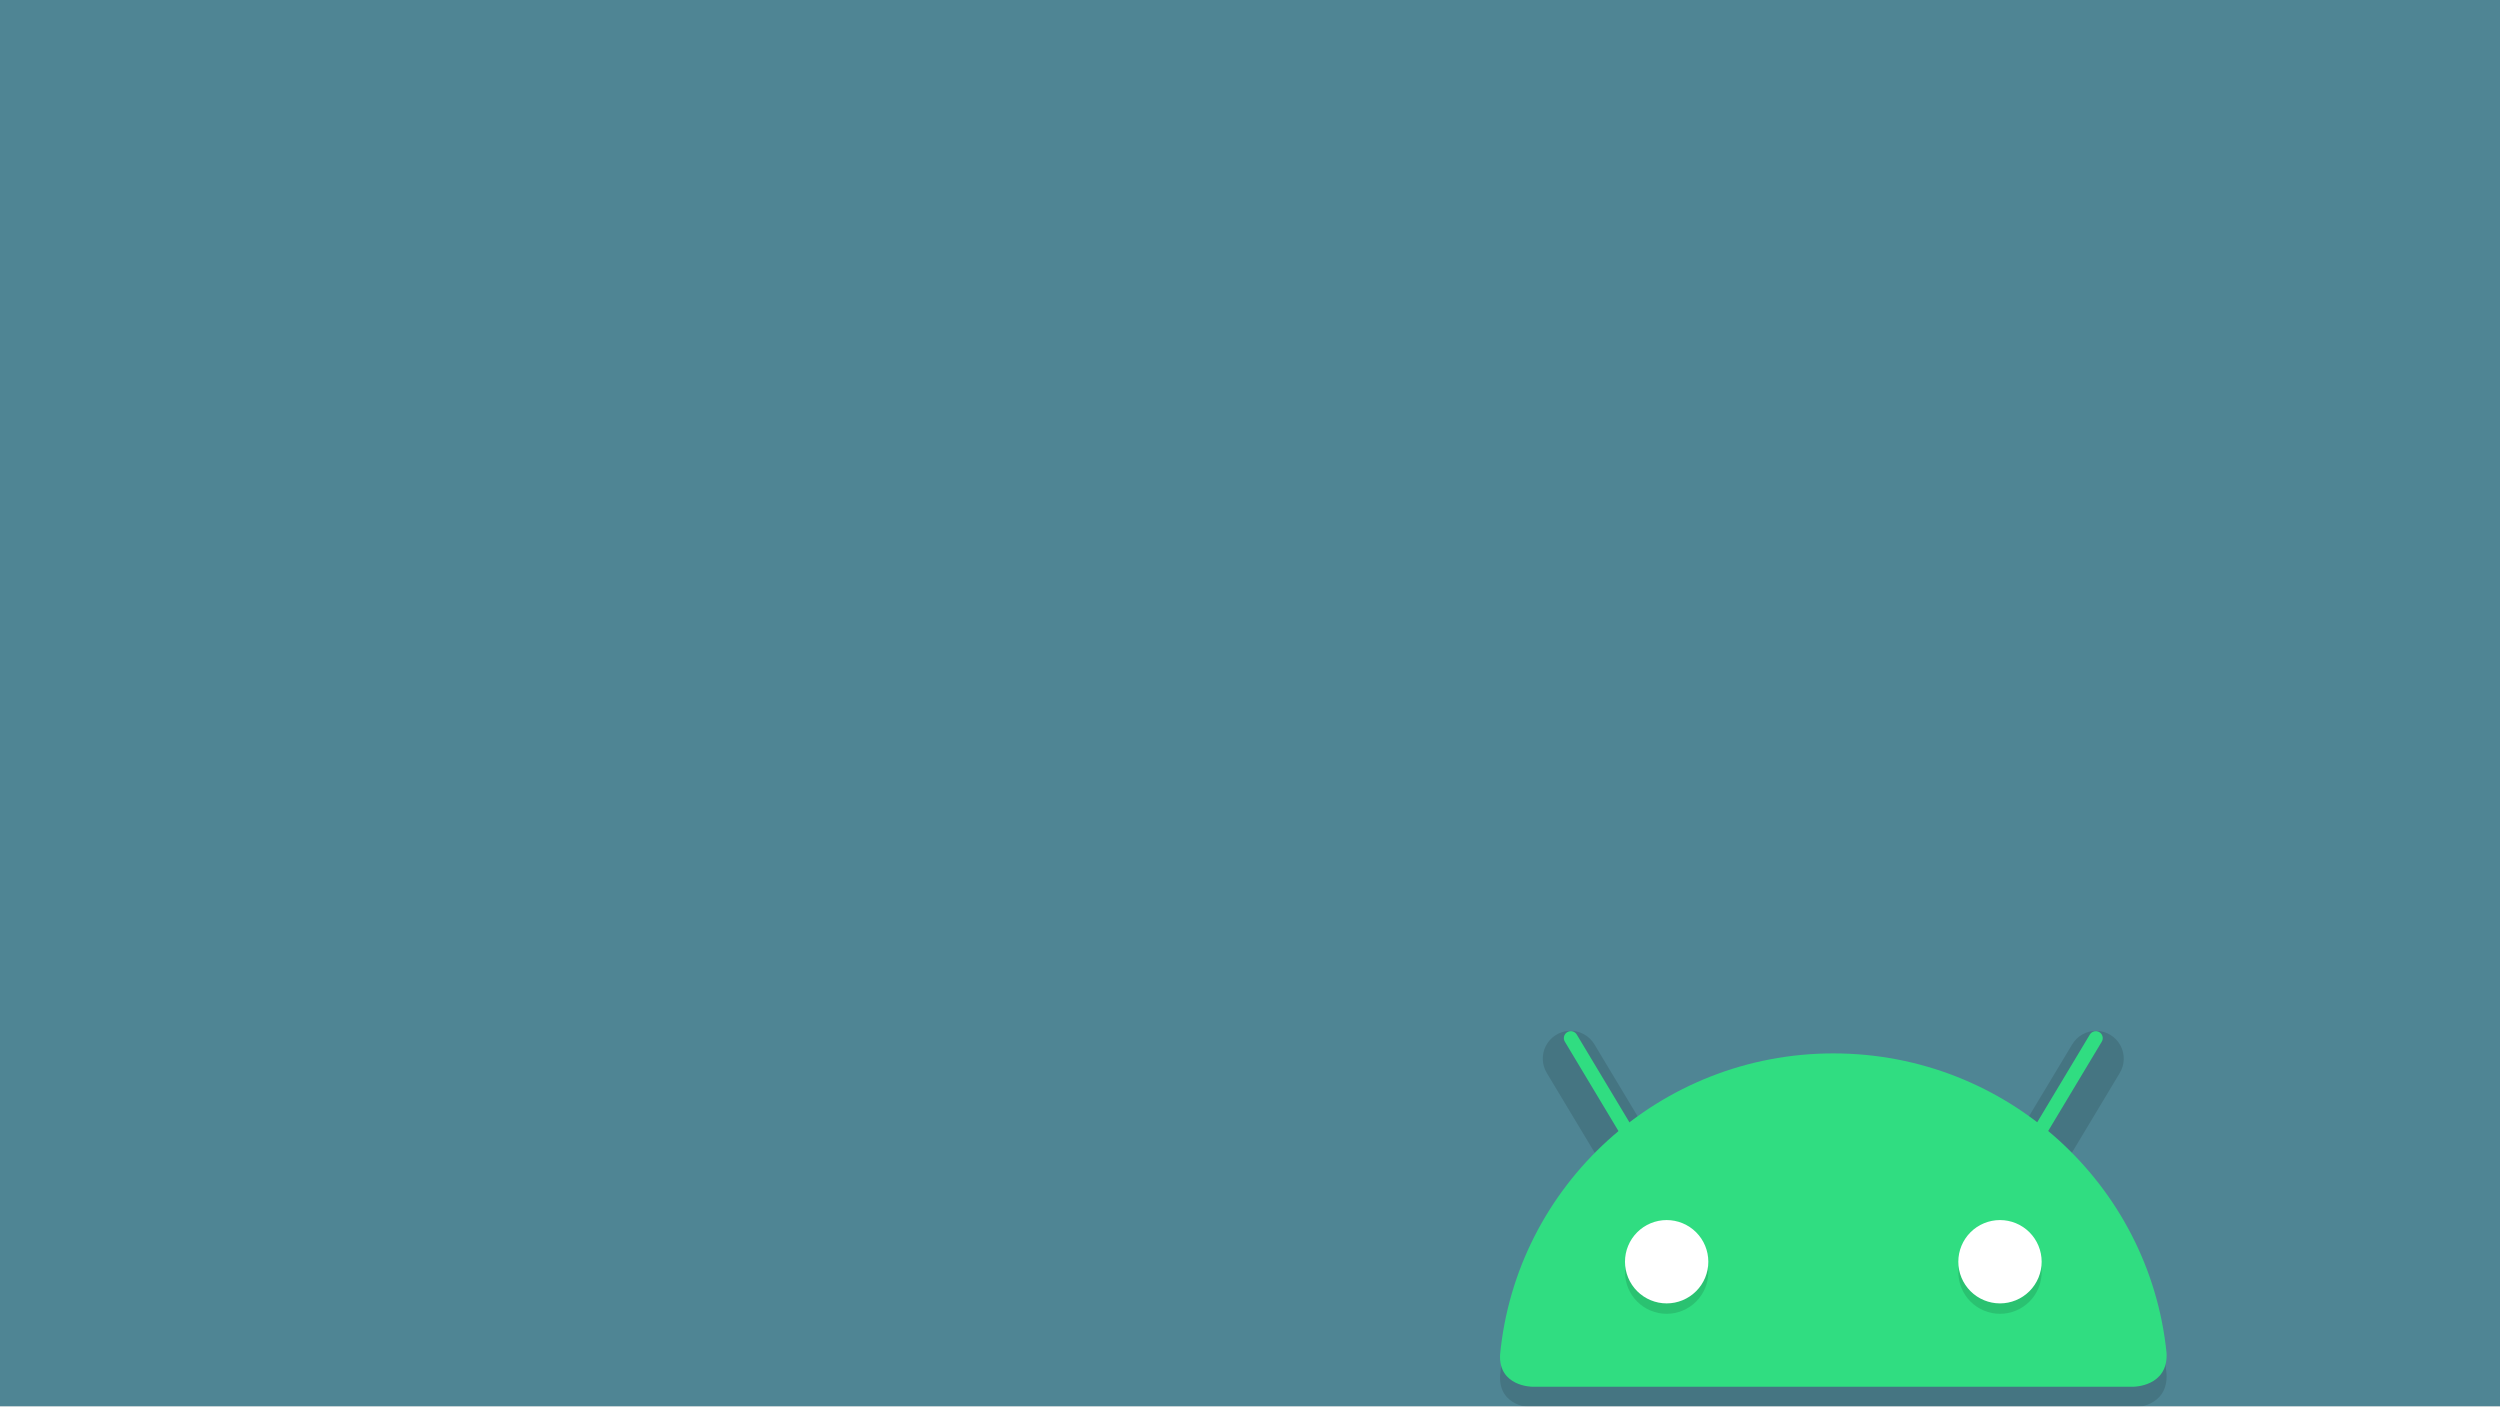
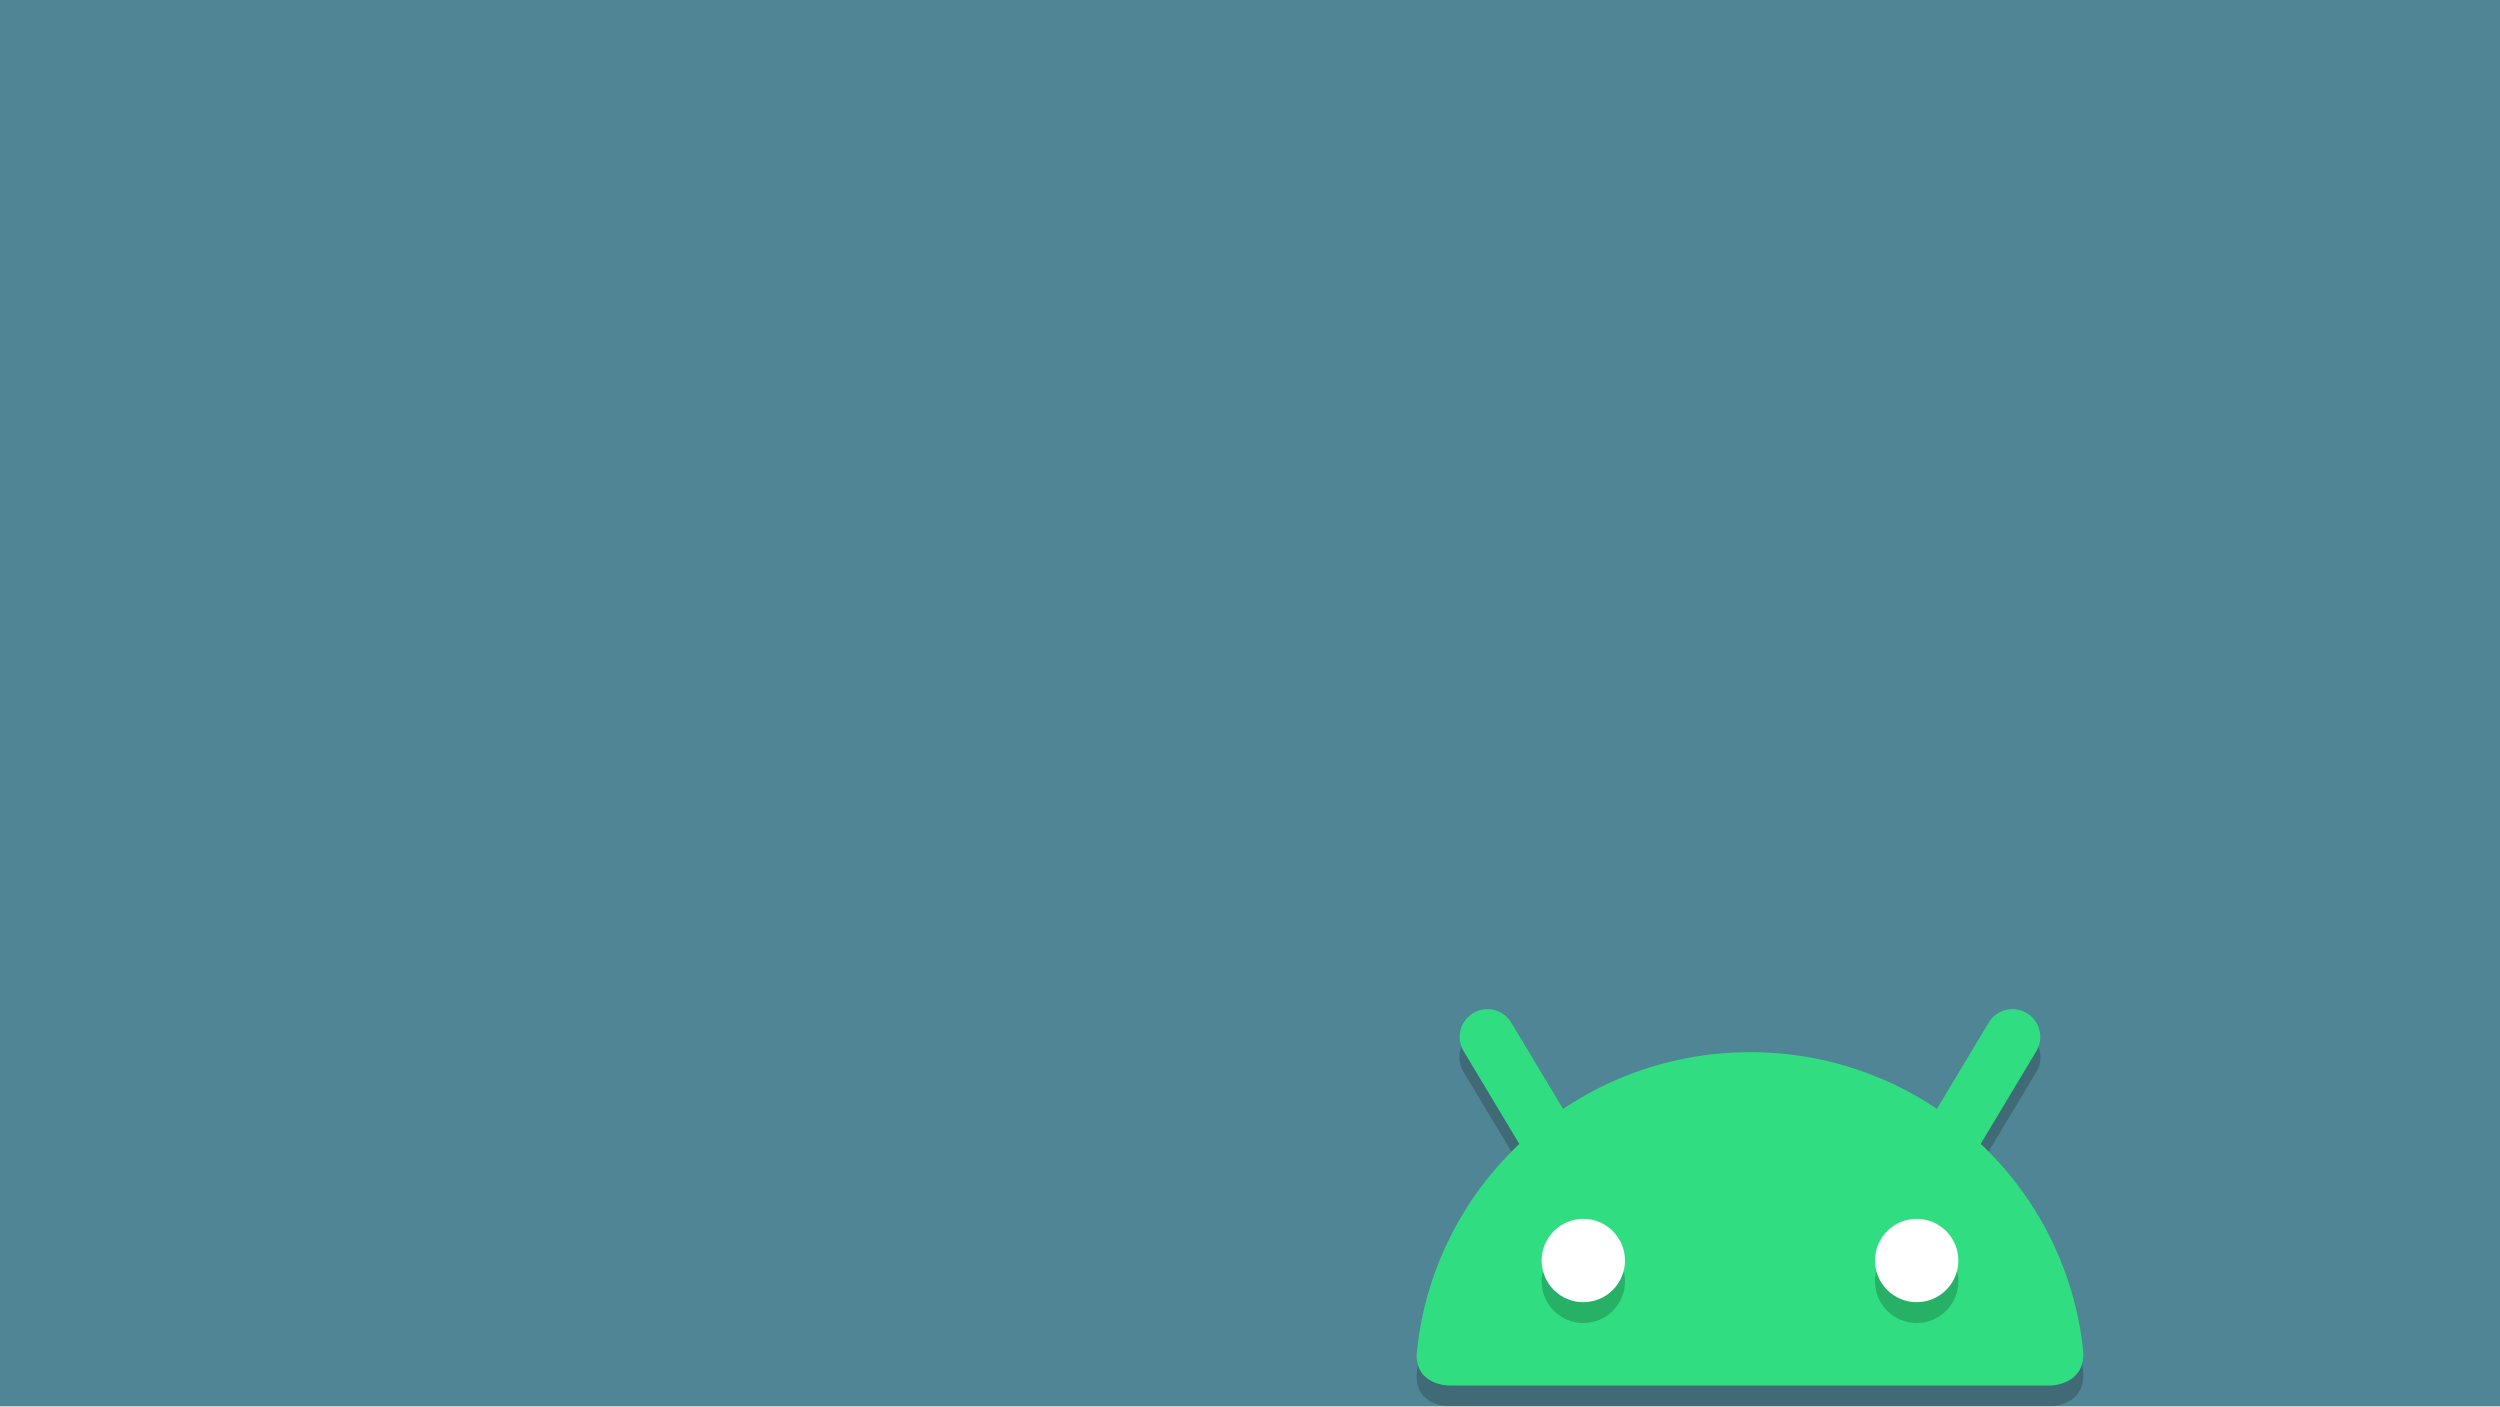
<svg xmlns="http://www.w3.org/2000/svg" width="1920" height="1080" viewBox="0 0 1920 1080" fill="none">
  <g clip-path="url(#clip0_1_27)">
    <rect width="1920" height="1080" fill="#4F8594" />
-     <path opacity="0.2" d="M1205.06 791.696C1201.35 791.892 1197.76 793.049 1194.65 795.053C1191.53 797.058 1188.98 799.841 1187.27 803.128C1185.55 806.415 1184.72 810.092 1184.86 813.798C1185 817.503 1186.1 821.108 1188.06 824.258L1230.93 895.632C1187.3 936.96 1158.11 993.277 1152.06 1056.38C1150.88 1081.02 1176.87 1081 1176.87 1081H1638.49C1638.49 1081 1665.22 1081 1663.92 1055.13C1657.61 992.475 1628.45 936.633 1585.05 895.57L1627.86 824.258C1629.84 821.068 1630.94 817.414 1631.05 813.663C1631.16 809.912 1630.28 806.198 1628.5 802.896C1626.72 799.593 1624.1 796.819 1620.9 794.852C1617.71 792.886 1614.05 791.797 1610.3 791.696C1606.47 791.599 1602.69 792.534 1599.34 794.403C1596 796.273 1593.22 799.008 1591.3 802.321L1551.36 868.758C1510.38 841.277 1461.19 825.008 1408.05 825.008C1354.87 825.008 1305.62 841.293 1264.62 868.82L1224.68 802.321C1222.71 798.911 1219.83 796.114 1216.37 794.238C1212.9 792.363 1208.99 791.483 1205.06 791.696ZM1279.99 953.007C1284.19 953.007 1288.36 953.834 1292.24 955.442C1296.12 957.05 1299.65 959.408 1302.62 962.379C1305.59 965.35 1307.95 968.878 1309.56 972.76C1311.16 976.643 1311.99 980.804 1311.99 985.006C1311.99 989.208 1311.16 993.369 1309.56 997.252C1307.95 1001.13 1305.59 1004.66 1302.62 1007.63C1299.65 1010.6 1296.12 1012.96 1292.24 1014.57C1288.36 1016.18 1284.19 1017.01 1279.99 1017.01C1275.79 1017.01 1271.63 1016.18 1267.75 1014.57C1263.86 1012.96 1260.34 1010.6 1257.36 1007.63C1254.39 1004.66 1252.04 1001.13 1250.43 997.252C1248.82 993.369 1247.99 989.208 1247.99 985.006C1247.99 980.804 1248.82 976.643 1250.43 972.76C1252.04 968.878 1254.39 965.35 1257.36 962.379C1260.34 959.408 1263.86 957.05 1267.75 955.442C1271.63 953.834 1275.79 953.007 1279.99 953.007ZM1535.99 953.007C1540.19 953.007 1544.35 953.834 1548.23 955.442C1552.12 957.05 1555.64 959.408 1558.62 962.379C1561.59 965.35 1563.94 968.878 1565.55 972.76C1567.16 976.643 1567.99 980.804 1567.99 985.006C1567.99 989.208 1567.16 993.369 1565.55 997.252C1563.94 1001.13 1561.59 1004.66 1558.62 1007.63C1555.64 1010.6 1552.12 1012.96 1548.23 1014.57C1544.35 1016.18 1540.19 1017.01 1535.99 1017.01C1531.79 1017.01 1527.62 1016.18 1523.74 1014.57C1519.86 1012.96 1516.33 1010.6 1513.36 1007.63C1510.39 1004.66 1508.03 1001.13 1506.42 997.252C1504.82 993.369 1503.99 989.208 1503.99 985.006C1503.99 980.804 1504.82 976.643 1506.42 972.76C1508.03 968.878 1510.39 965.35 1513.36 962.379C1516.33 959.408 1519.86 957.05 1523.74 955.442C1527.62 953.834 1531.79 953.007 1535.99 953.007Z" fill="black" fill-opacity="0.6" />
-     <path fill-rule="evenodd" clip-rule="evenodd" d="M1203.64 792.708C1206.16 791.193 1209.44 792.012 1210.95 794.538L1262.15 879.87C1263.67 882.395 1262.85 885.671 1260.32 887.187C1257.8 888.702 1254.52 887.883 1253.01 885.357L1201.81 800.025C1200.29 797.5 1201.11 794.224 1203.64 792.708Z" fill="#30DD81" />
-     <path fill-rule="evenodd" clip-rule="evenodd" d="M1612.32 792.708C1614.84 794.224 1615.66 797.5 1614.15 800.025L1562.95 885.357C1561.43 887.883 1558.16 888.702 1555.63 887.187C1553.1 885.671 1552.29 882.395 1553.8 879.87L1605 794.538C1606.52 792.012 1609.79 791.193 1612.32 792.708Z" fill="#30DD81" />
-     <path d="M1408.05 809.009C1274.36 809.009 1164.51 910.557 1152.06 1040.38C1150.88 1065.02 1176.87 1065.01 1176.87 1065.01H1638.49C1638.49 1065.01 1665.22 1065 1663.92 1039.13C1650.89 909.897 1541.32 809.009 1408.05 809.009Z" fill="#30DD81" />
-     <path opacity="0.2" d="M1280 945.006C1275.79 945.006 1271.63 945.834 1267.75 947.442C1263.87 949.05 1260.34 951.407 1257.37 954.379C1254.4 957.35 1252.04 960.878 1250.43 964.76C1248.82 968.643 1248 972.804 1248 977.006C1248 981.208 1248.82 985.369 1250.43 989.252C1252.04 993.134 1254.4 996.662 1257.37 999.633C1260.34 1002.6 1263.87 1004.96 1267.75 1006.57C1271.63 1008.18 1275.79 1009.01 1280 1009.01C1284.2 1009.01 1288.36 1008.18 1292.24 1006.57C1296.12 1004.96 1299.65 1002.6 1302.62 999.633C1305.59 996.662 1307.95 993.134 1309.56 989.252C1311.17 985.369 1311.99 981.208 1311.99 977.006C1311.99 972.804 1311.17 968.643 1309.56 964.76C1307.95 960.878 1305.59 957.35 1302.62 954.379C1299.65 951.407 1296.12 949.05 1292.24 947.442C1288.36 945.834 1284.2 945.006 1280 945.006ZM1535.99 945.006C1531.79 945.006 1527.63 945.834 1523.75 947.442C1519.86 949.05 1516.34 951.407 1513.36 954.379C1510.39 957.35 1508.04 960.878 1506.43 964.76C1504.82 968.643 1503.99 972.804 1503.99 977.006C1503.99 981.208 1504.82 985.369 1506.43 989.252C1508.04 993.134 1510.39 996.662 1513.36 999.633C1516.34 1002.6 1519.86 1004.96 1523.75 1006.57C1527.63 1008.18 1531.79 1009.01 1535.99 1009.01C1540.19 1009.01 1544.36 1008.18 1548.24 1006.57C1552.12 1004.96 1555.65 1002.6 1558.62 999.633C1561.59 996.662 1563.95 993.134 1565.56 989.252C1567.16 985.369 1567.99 981.208 1567.99 977.006C1567.99 972.804 1567.16 968.643 1565.56 964.76C1563.95 960.878 1561.59 957.35 1558.62 954.379C1555.65 951.407 1552.12 949.05 1548.24 947.442C1544.36 945.834 1540.19 945.006 1535.99 945.006Z" fill="black" fill-opacity="0.6" />
-     <path d="M1279.99 937.007C1284.19 937.007 1288.36 937.835 1292.24 939.443C1296.12 941.051 1299.65 943.408 1302.62 946.379C1305.59 949.351 1307.95 952.878 1309.56 956.761C1311.16 960.643 1311.99 964.804 1311.99 969.006C1311.99 973.209 1311.16 977.37 1309.56 981.252C1307.95 985.135 1305.59 988.662 1302.62 991.634C1299.65 994.605 1296.12 996.962 1292.24 998.57C1288.36 1000.18 1284.19 1001.01 1279.99 1001.01C1275.79 1001.01 1271.63 1000.18 1267.75 998.57C1263.86 996.962 1260.34 994.605 1257.36 991.634C1254.39 988.662 1252.04 985.135 1250.43 981.252C1248.82 977.37 1247.99 973.209 1247.99 969.006C1247.99 964.804 1248.82 960.643 1250.43 956.761C1252.04 952.878 1254.39 949.351 1257.36 946.379C1260.34 943.408 1263.86 941.051 1267.75 939.443C1271.63 937.835 1275.79 937.007 1279.99 937.007Z" fill="white" />
-     <path d="M1535.99 937.007C1540.19 937.007 1544.35 937.835 1548.23 939.443C1552.12 941.051 1555.64 943.408 1558.62 946.379C1561.59 949.351 1563.94 952.878 1565.55 956.761C1567.16 960.643 1567.99 964.804 1567.99 969.006C1567.99 973.209 1567.16 977.37 1565.55 981.252C1563.94 985.135 1561.59 988.662 1558.62 991.634C1555.64 994.605 1552.12 996.962 1548.23 998.57C1544.35 1000.18 1540.19 1001.01 1535.99 1001.01C1531.79 1001.01 1527.62 1000.18 1523.74 998.57C1519.86 996.962 1516.33 994.605 1513.36 991.634C1510.39 988.662 1508.03 985.135 1506.42 981.252C1504.82 977.37 1503.99 973.209 1503.99 969.006C1503.99 964.804 1504.82 960.643 1506.42 956.761C1508.03 952.878 1510.39 949.351 1513.36 946.379C1516.33 943.408 1519.86 941.051 1523.74 939.443C1527.62 937.835 1531.79 937.007 1535.99 937.007Z" fill="white" />
+     <path opacity="0.2" d="M1141.04 790.752C1137.34 790.948 1133.75 792.105 1130.63 794.11C1127.51 796.114 1124.97 798.898 1123.25 802.185C1121.54 805.472 1120.71 809.15 1120.84 812.856C1120.98 816.561 1122.09 820.167 1124.04 823.317L1166.92 894.698C1123.29 936.03 1094.09 992.351 1088.04 1055.46C1086.86 1080.1 1112.85 1080.09 1112.85 1080.09H1574.51C1574.51 1080.09 1601.25 1080.08 1599.95 1054.21C1593.64 991.549 1564.48 935.702 1521.07 894.635L1563.89 823.317C1565.87 820.127 1566.96 816.472 1567.08 812.721C1567.19 808.97 1566.31 805.256 1564.53 801.953C1562.75 798.65 1560.13 795.875 1556.93 793.909C1553.73 791.942 1550.08 790.853 1546.33 790.752C1542.5 790.655 1538.71 791.59 1535.37 793.459C1532.02 795.329 1529.25 798.064 1527.32 801.378L1487.38 867.821C1446.39 840.337 1397.2 824.067 1344.06 824.067C1290.87 824.067 1241.62 840.354 1200.61 867.883L1160.67 801.378C1158.7 797.968 1155.82 795.17 1152.36 793.294C1148.89 791.419 1144.98 790.539 1141.04 790.752V790.752ZM1215.99 952.078C1220.19 952.077 1224.35 952.905 1228.23 954.514C1232.12 956.122 1235.64 958.479 1238.62 961.451C1241.59 964.423 1243.94 967.95 1245.55 971.833C1247.16 975.716 1247.99 979.877 1247.99 984.08C1247.99 988.283 1247.16 992.444 1245.55 996.327C1243.94 1000.21 1241.59 1003.74 1238.62 1006.71C1235.64 1009.68 1232.12 1012.04 1228.23 1013.65C1224.35 1015.25 1220.19 1016.08 1215.99 1016.08C1211.78 1016.08 1207.62 1015.25 1203.74 1013.65C1199.86 1012.04 1196.33 1009.68 1193.36 1006.71C1190.39 1003.74 1188.03 1000.21 1186.42 996.327C1184.81 992.444 1183.98 988.283 1183.98 984.08C1183.98 979.877 1184.81 975.716 1186.42 971.833C1188.03 967.95 1190.39 964.423 1193.36 961.451C1196.33 958.479 1199.86 956.122 1203.74 954.514C1207.62 952.905 1211.78 952.077 1215.99 952.078ZM1472.01 952.078C1476.21 952.077 1480.37 952.905 1484.25 954.514C1488.14 956.122 1491.66 958.479 1494.64 961.451C1497.61 964.423 1499.96 967.95 1501.57 971.833C1503.18 975.716 1504.01 979.877 1504.01 984.08C1504.01 988.283 1503.18 992.444 1501.57 996.327C1499.96 1000.21 1497.61 1003.74 1494.64 1006.71C1491.66 1009.68 1488.14 1012.04 1484.25 1013.65C1480.37 1015.25 1476.21 1016.08 1472.01 1016.08C1467.8 1016.08 1463.64 1015.25 1459.76 1013.65C1455.88 1012.04 1452.35 1009.68 1449.38 1006.71C1446.41 1003.74 1444.05 1000.21 1442.44 996.327C1440.83 992.444 1440 988.283 1440 984.08C1440 979.877 1440.83 975.716 1442.44 971.833C1444.05 967.95 1446.41 964.423 1449.38 961.451C1452.35 958.479 1455.88 956.122 1459.76 954.514C1463.64 952.905 1467.8 952.077 1472.01 952.078Z" fill="black" />
+     <path fill-rule="evenodd" clip-rule="evenodd" d="M1131.39 778.044C1141.49 771.981 1154.6 775.258 1160.66 785.361L1211.87 870.701C1217.93 880.805 1214.65 893.91 1204.55 899.973C1194.44 906.035 1181.34 902.759 1175.28 892.655L1124.07 807.315C1118.01 797.211 1121.29 784.106 1131.39 778.044Z" fill="#30DD81" />
+     <path fill-rule="evenodd" clip-rule="evenodd" d="M1556.57 778.044C1566.68 784.106 1569.96 797.211 1563.89 807.315L1512.69 892.655C1506.63 902.759 1493.52 906.035 1483.42 899.973C1473.31 893.91 1470.04 880.805 1476.1 870.701L1527.3 785.361C1533.37 775.258 1546.47 771.981 1556.57 778.044Z" fill="#30DD81" />
+     <path d="M1344.06 808.066C1210.35 808.066 1100.5 909.624 1088.04 1039.46C1086.86 1064.1 1112.85 1064.09 1112.85 1064.09H1574.51C1574.51 1064.09 1601.25 1064.08 1599.95 1038.21C1586.92 908.964 1477.34 808.066 1344.06 808.066Z" fill="#30DD81" />
+     <path opacity="0.2" d="M1215.99 952.078C1211.79 952.078 1207.63 952.905 1203.74 954.514C1199.86 956.122 1196.33 958.479 1193.36 961.451C1190.39 964.423 1188.03 967.951 1186.42 971.833C1184.81 975.716 1183.99 979.878 1183.99 984.08C1183.99 988.283 1184.81 992.444 1186.42 996.327C1188.03 1000.21 1190.39 1003.74 1193.36 1006.71C1196.33 1009.68 1199.86 1012.04 1203.74 1013.65C1207.63 1015.25 1211.79 1016.08 1215.99 1016.08C1220.19 1016.08 1224.35 1015.25 1228.24 1013.65C1232.12 1012.04 1235.65 1009.68 1238.62 1006.71C1241.59 1003.74 1243.95 1000.21 1245.56 996.327C1247.16 992.444 1247.99 988.283 1247.99 984.08C1247.99 979.878 1247.16 975.716 1245.56 971.833C1243.95 967.951 1241.59 964.423 1238.62 961.451C1235.65 958.479 1232.12 956.122 1228.24 954.514C1224.35 952.905 1220.19 952.078 1215.99 952.078V952.078ZM1472.01 952.078C1467.81 952.078 1463.65 952.905 1459.76 954.514C1455.88 956.122 1452.35 958.479 1449.38 961.451C1446.41 964.423 1444.05 967.951 1442.44 971.833C1440.84 975.716 1440.01 979.878 1440.01 984.08C1440.01 988.283 1440.84 992.444 1442.44 996.327C1444.05 1000.21 1446.41 1003.74 1449.38 1006.71C1452.35 1009.68 1455.88 1012.04 1459.76 1013.65C1463.65 1015.25 1467.81 1016.08 1472.01 1016.08C1476.21 1016.08 1480.37 1015.25 1484.26 1013.65C1488.14 1012.04 1491.67 1009.68 1494.64 1006.71C1497.61 1003.74 1499.97 1000.21 1501.58 996.327C1503.18 992.444 1504.01 988.283 1504.01 984.08C1504.01 979.878 1503.18 975.716 1501.58 971.833C1499.97 967.951 1497.61 964.423 1494.64 961.451C1491.67 958.479 1488.14 956.122 1484.26 954.514C1480.37 952.905 1476.21 952.078 1472.01 952.078Z" fill="black" />
+     <path d="M1215.99 936.076C1220.19 936.076 1224.35 936.904 1228.23 938.512C1232.12 940.121 1235.64 942.478 1238.62 945.45C1241.59 948.421 1243.94 951.949 1245.55 955.832C1247.16 959.715 1247.99 963.876 1247.99 968.079C1247.99 972.282 1247.16 976.443 1245.55 980.326C1243.94 984.209 1241.59 987.737 1238.62 990.708C1235.64 993.68 1232.12 996.037 1228.23 997.645C1224.35 999.254 1220.19 1000.08 1215.99 1000.08C1211.78 1000.08 1207.62 999.254 1203.74 997.645C1199.86 996.037 1196.33 993.68 1193.36 990.708C1190.38 987.737 1188.03 984.209 1186.42 980.326C1184.81 976.443 1183.98 972.282 1183.98 968.079C1183.98 963.876 1184.81 959.715 1186.42 955.832C1188.03 951.949 1190.39 948.421 1193.36 945.45C1196.33 942.478 1199.86 940.121 1203.74 938.512C1207.62 936.904 1211.78 936.076 1215.99 936.076V936.076Z" fill="white" />
+     <path d="M1472.01 936.076C1476.21 936.076 1480.37 936.904 1484.25 938.512C1488.14 940.121 1491.66 942.478 1494.64 945.45C1497.61 948.421 1499.96 951.949 1501.57 955.832C1503.18 959.715 1504.01 963.876 1504.01 968.079C1504.01 972.282 1503.18 976.443 1501.57 980.326C1499.96 984.209 1497.61 987.737 1494.64 990.708C1491.66 993.68 1488.14 996.037 1484.25 997.645C1480.37 999.254 1476.21 1000.08 1472.01 1000.08C1467.8 1000.08 1463.64 999.254 1459.76 997.645C1455.88 996.037 1452.35 993.68 1449.38 990.708C1446.41 987.737 1444.05 984.209 1442.44 980.326C1440.83 976.443 1440 972.282 1440 968.079C1440 963.876 1440.83 959.715 1442.44 955.832C1444.05 951.949 1446.41 948.421 1449.38 945.45C1452.35 942.478 1455.88 940.121 1459.76 938.512C1463.64 936.904 1467.8 936.076 1472.01 936.076Z" fill="white" />
  </g>
  <defs>
    <clipPath id="clip0_1_27">
      <rect width="1920" height="1080" fill="white" />
    </clipPath>
  </defs>
</svg>
